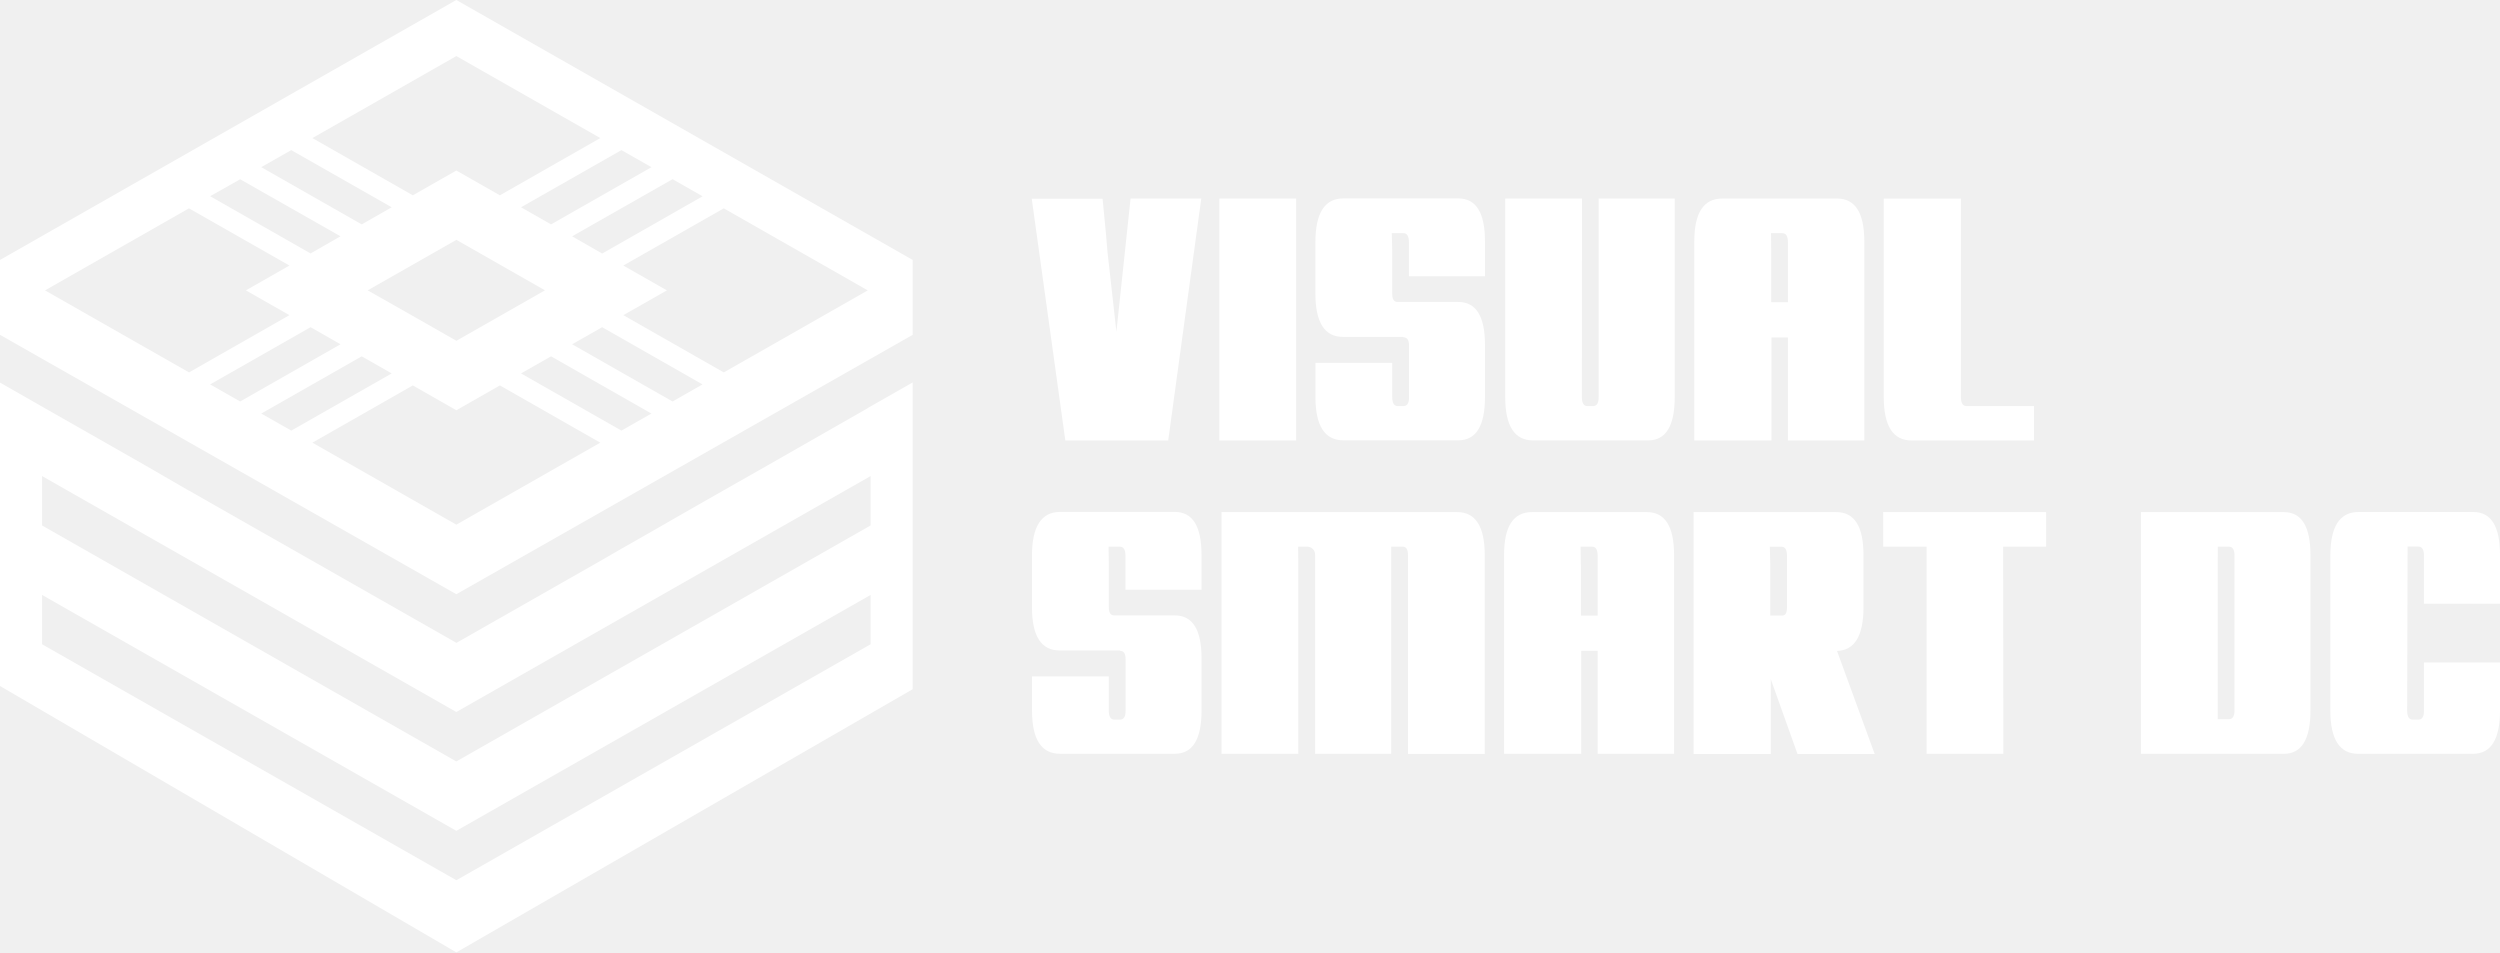
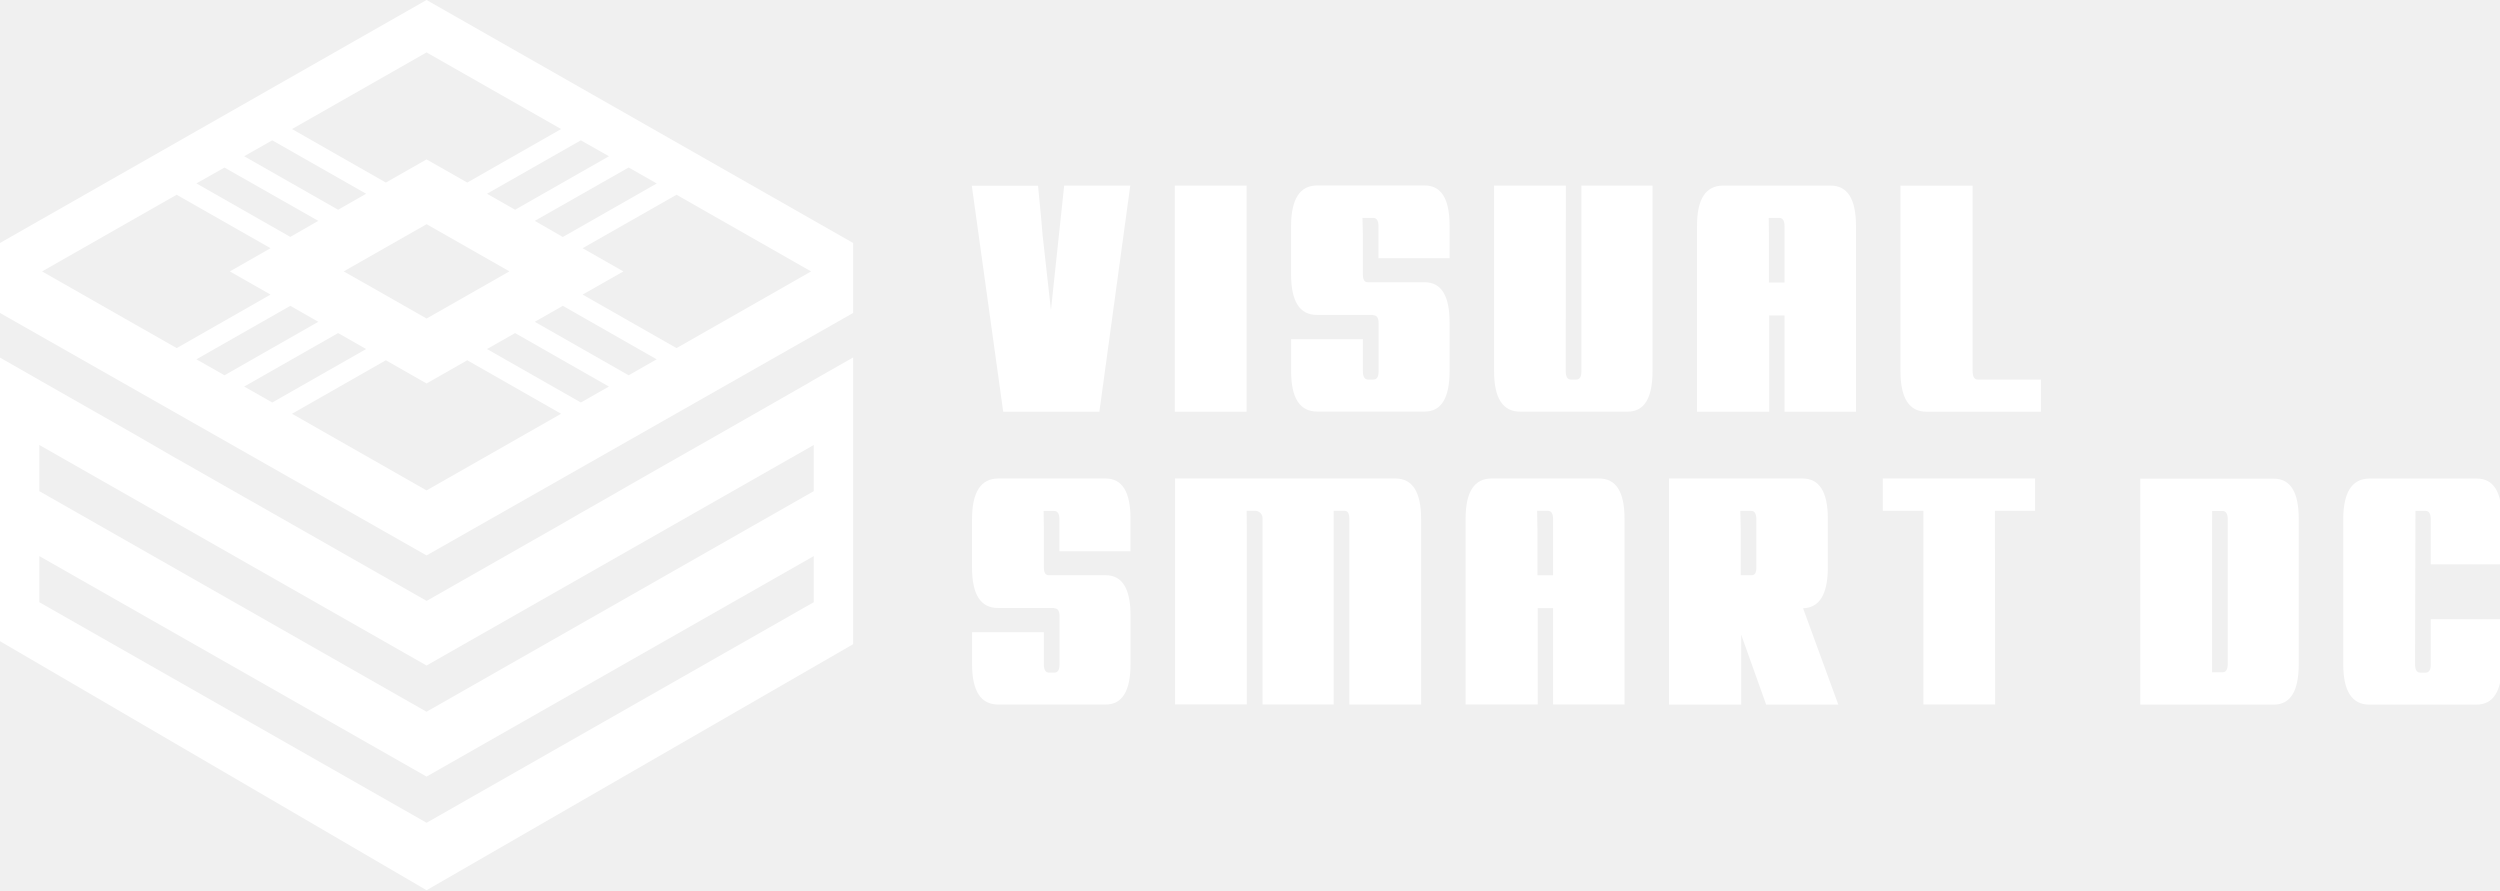
- <svg xmlns="http://www.w3.org/2000/svg" width="420" height="160" viewBox="0 0 420 160" fill="none" style="&#10;    background-color: black;&#10;">
-   <g clip-path="url(#clip0_208_885)">
-     <path d="M145.736 68.574H145.772L129.008 78.152L121.593 82.366L118.044 84.386L113.008 87.263L109.454 89.313L104.413 92.179L100.864 94.23L76.68 108.001L52.495 94.23L48.946 92.21L47.273 91.257L43.9 89.344L40.351 87.324L35.305 84.448L31.766 82.433H31.74L24.346 78.152L7.566 68.595L0 64.278V115.246L76.669 160L153.333 115.784V64.247L145.736 68.574ZM146.256 108.237L76.669 147.88L7.067 108.237V99.947L76.664 139.579L146.261 99.947L146.256 108.237ZM146.256 88.278L76.659 127.925L7.067 88.278V79.977L76.664 119.614L146.261 79.977L146.256 88.278Z" fill="white" />
-     <path d="M76.664 0L0 43.672V56.249L76.664 99.829L153.333 56.249V43.672L76.664 0ZM118.039 32.977L101.16 42.596L96.115 39.699L112.993 30.101L118.039 32.977ZM109.449 28.086L92.576 37.699L87.53 34.823L104.398 25.22L109.449 28.086ZM61.776 48.784L63.163 47.984L76.674 40.294L91.557 48.774L76.674 57.254L76.633 57.228L67.991 52.306L61.776 48.784ZM63.532 16.904L76.664 9.418L100.854 23.195L83.981 32.813L76.664 28.65L69.353 32.813L52.48 23.195L63.532 16.904ZM48.93 25.22L65.808 34.823L60.768 37.699L43.885 28.081L48.93 25.22ZM40.346 30.116L57.208 39.699L52.173 42.58L35.3 32.962L40.346 30.116ZM24.346 58.346L7.561 48.784L31.745 35.002L48.624 44.611L41.312 48.784L48.624 52.947L31.761 62.565L24.346 58.346ZM35.3 64.58L52.178 54.967L57.208 57.838L40.346 67.451L35.3 64.58ZM43.89 69.477L60.768 59.864L65.808 62.735L48.935 72.343L43.89 69.477ZM76.664 88.144L52.48 74.368L69.353 64.75L76.664 68.923L83.981 64.75L100.849 74.368L76.664 88.144ZM104.398 72.343L87.53 62.735L92.576 59.864L109.438 69.477L104.398 72.343ZM112.988 67.451L96.115 57.838L101.16 54.967L118.023 64.58L112.988 67.451ZM129.008 58.346L121.593 62.565L104.715 52.947L112.037 48.784L104.715 44.611L121.593 35.002L145.783 48.784L129.008 58.346Z" fill="white" />
-     <path d="M186.053 42.263C186.551 46.746 187.052 51.231 187.556 55.718L189.935 33.356H201.814L196.261 74.002H178.975L173.332 33.384H185.234L185.795 39.198L186.053 42.263Z" fill="white" />
-     <path d="M217.75 74.002H204.85V33.356H217.75V74.002Z" fill="white" />
-     <path d="M233.895 42.263V49.339C233.895 50.266 234.186 50.73 234.77 50.73H244.989C247.981 50.73 249.476 53.13 249.476 57.929V66.707C249.476 71.555 247.981 73.978 244.989 73.974H225.694C222.564 73.974 220.998 71.552 220.994 66.707V60.961H233.895V66.707C233.895 67.719 234.209 68.222 234.837 68.222H235.774C236.402 68.222 236.716 67.742 236.716 66.775V58.054C236.716 57.132 236.402 56.668 235.774 56.668V56.6H225.627C222.538 56.6 220.992 54.18 220.988 49.339V40.685C220.988 35.784 222.555 33.333 225.689 33.333H244.989C247.981 33.333 249.476 35.735 249.476 40.538V46.409H236.699V40.685C236.699 39.673 236.385 39.17 235.757 39.17H233.822L233.895 42.263Z" fill="white" />
-     <path d="M265.755 66.707C265.755 67.719 266.064 68.222 266.692 68.222H267.634C268.257 68.222 268.571 67.742 268.571 66.775V33.356H281.354V66.724C281.354 71.572 279.858 73.995 276.867 73.991H257.572C254.442 73.991 252.877 71.569 252.877 66.724V33.356H265.778L265.755 66.707Z" fill="white" />
-     <path d="M300.368 74.002V56.696H297.609V74.002H284.641V40.561C284.641 35.758 286.207 33.356 289.341 33.356H308.636C311.68 33.356 313.203 35.758 313.207 40.561V74.002H300.368ZM297.564 42.292V50.775H300.368V40.685C300.368 39.673 300.054 39.17 299.426 39.17H297.53L297.564 42.292Z" fill="white" />
-     <path d="M329.439 66.707C329.439 67.719 329.753 68.222 330.375 68.222H341.717V74.002H321.165C318.036 74.002 316.471 71.58 316.471 66.735V33.367H329.439V66.707Z" fill="white" />
-     <path d="M186.283 94.928V101.997C186.283 102.925 186.575 103.388 187.164 103.388H197.372C200.363 103.388 201.859 105.788 201.859 110.588V119.371C201.859 124.212 200.363 126.633 197.372 126.633H178.077C174.947 126.633 173.38 124.212 173.377 119.371V113.631H186.277V119.382C186.277 120.389 186.591 120.898 187.22 120.898H188.156C188.785 120.898 189.099 120.412 189.099 119.444V110.729C189.099 109.802 188.785 109.338 188.156 109.338V109.276H178.01C174.917 109.276 173.371 106.853 173.371 102.008V93.356C173.371 88.473 174.938 86.022 178.071 86.003H197.366C200.358 86.003 201.853 88.403 201.853 93.203V99.079H189.076V93.356C189.076 92.349 188.762 91.84 188.134 91.84H186.238L186.283 94.928Z" fill="white" />
-     <path d="M218.114 94.928V126.633H205.213V86.032H244.801C247.893 86.032 249.44 88.452 249.44 93.293V126.661H236.539V93.231C236.539 92.304 236.247 91.84 235.664 91.84H233.723V126.644H220.94V93.174C220.94 92.822 220.802 92.483 220.555 92.233C220.308 91.983 219.972 91.841 219.622 91.84H218.085L218.114 94.928Z" fill="white" />
-     <path d="M268.404 126.644V109.338H265.644V126.644H252.682V93.231C252.682 88.428 254.247 86.028 257.376 86.032H276.671C279.719 86.032 281.243 88.431 281.243 93.231V126.644H268.404ZM265.599 94.939V103.422H268.404V93.356C268.404 92.349 268.09 91.84 267.461 91.84H265.537C265.554 92.875 265.571 93.904 265.582 94.928L265.599 94.939Z" fill="white" />
-     <path d="M308.496 86.032C311.54 86.032 313.064 88.431 313.067 93.231V102.008C313.067 106.812 311.585 109.263 308.62 109.361L314.946 126.667H301.979L297.491 114.094V126.667H284.523V86.032H308.496ZM297.407 94.928V103.411H299.404C299.965 103.411 300.217 102.947 300.217 102.02V93.367C300.217 92.36 299.903 91.851 299.281 91.851H297.334L297.407 94.928Z" fill="white" />
-     <path d="M336.565 126.644H323.665V91.84H316.373V86.032H343.745V91.84H336.526L336.565 126.644Z" fill="white" />
-     <path d="M359.68 86.032H383.669C386.661 86.032 388.156 88.431 388.156 93.231V119.382C388.156 124.223 386.661 126.644 383.669 126.644H359.68V86.032ZM372.58 94.939V120.83H374.459C375.082 120.83 375.396 120.327 375.396 119.314V93.356C375.396 92.349 375.082 91.84 374.459 91.84H372.592L372.58 94.939Z" fill="white" />
-     <path d="M404.402 119.382C404.402 120.389 404.716 120.898 405.345 120.898H406.281C406.91 120.898 407.224 120.412 407.224 119.444V111.295H420.001V119.382C420.001 124.223 418.477 126.644 415.429 126.644H396.196C393.067 126.644 391.5 124.223 391.496 119.382V93.367C391.496 88.484 393.063 86.033 396.196 86.015H415.514C418.505 86.015 420.001 88.414 420.001 93.214V101.426H407.224V93.338C407.224 92.332 406.91 91.823 406.281 91.823H404.475L404.402 119.382Z" fill="white" />
+ <svg xmlns="http://www.w3.org/2000/svg" width="337" height="120" viewBox="0 0 337 120" fill="none">
+   <g clip-path="url(#clip0_243_1472)">
+     <path d="M109.302 51.431H109.329L96.756 58.614L91.195 61.775L88.533 63.29L84.756 65.447L82.091 66.985L78.31 69.134L75.648 70.673L57.51 81.001L39.371 70.673L36.709 69.157L35.454 68.442L32.925 67.008L30.263 65.493L26.479 63.336L23.825 61.825H23.805L18.259 58.614L5.675 51.446L0 48.208V86.434L57.502 120L115 86.838V48.185L109.302 51.431ZM109.692 81.178L57.502 110.91L5.3 81.178V74.96L57.498 104.684L109.696 74.96L109.692 81.178ZM109.692 66.208L57.494 95.944L5.3 66.208V59.983L57.498 89.711L109.696 59.983L109.692 66.208Z" fill="white" />
+     <path d="M57.498 0L0 32.754V42.187L57.498 74.872L115 42.187V32.754L57.498 0ZM88.529 24.733L75.87 31.947L72.086 29.774L84.745 22.576L88.529 24.733ZM82.087 21.064L69.432 28.274L65.647 26.117L78.298 18.915L82.087 21.064ZM46.332 36.588L47.373 35.988L57.506 30.22L68.668 36.58L57.506 42.94L57.475 42.921L50.993 39.23L46.332 36.588ZM47.649 12.678L57.498 7.064L75.64 17.396L62.986 24.61L57.498 21.488L52.014 24.61L39.36 17.396L47.649 12.678ZM36.698 18.915L49.356 26.117L45.576 28.274L32.913 21.061L36.698 18.915ZM30.259 22.587L42.906 29.774L39.13 31.935L26.475 24.721L30.259 22.587ZM18.259 43.759L5.671 36.588L23.809 26.252L36.468 33.458L30.984 36.588L36.468 39.71L23.821 46.924L18.259 43.759ZM26.475 48.435L39.134 41.225L42.906 43.379L30.259 50.589L26.475 48.435ZM32.917 52.108L45.576 44.898L49.356 47.051L36.702 54.257L32.917 52.108ZM57.498 66.108L39.36 55.776L52.014 48.562L57.498 51.692L62.986 48.562L75.636 55.776L57.498 66.108ZM78.298 54.257L65.647 47.051L69.432 44.898L82.079 52.108L78.298 54.257ZM84.741 50.589L72.086 43.379L75.87 41.225L88.517 48.435L84.741 50.589ZM96.756 43.759L91.195 46.924L78.536 39.71L84.028 36.588L78.536 33.458L91.195 26.252L109.337 36.588L96.756 43.759Z" fill="white" />
+     <path d="M140.541 31.697C140.914 35.06 141.29 38.423 141.668 41.788L143.452 25.017H152.362L148.197 55.502H135.232L131 25.038H139.927L140.347 29.398L140.541 31.697Z" fill="white" />
+     <path d="M168.037 55.502H158.361V25.017H168.037V55.502Z" fill="white" />
+     <path d="M183.717 31.698V37.004C183.717 37.7 183.936 38.047 184.373 38.047H192.038C194.281 38.047 195.403 39.847 195.403 43.447V50.03C195.403 53.666 194.281 55.483 192.038 55.48H177.567C175.219 55.48 174.044 53.664 174.041 50.03V45.721H183.717V50.03C183.717 50.789 183.952 51.167 184.424 51.167H185.126C185.597 51.167 185.833 50.806 185.833 50.081V43.54C185.833 42.849 185.597 42.501 185.126 42.501V42.45H177.516C175.2 42.45 174.04 40.635 174.037 37.004V30.514C174.037 26.838 175.212 25 177.562 25H192.038C194.281 25 195.403 26.801 195.403 30.404V34.807H185.82V30.514C185.82 29.755 185.585 29.377 185.113 29.377H183.662L183.717 31.698Z" fill="white" />
+     <path d="M211.061 50.03C211.061 50.789 211.292 51.167 211.764 51.167H212.47C212.937 51.167 213.173 50.806 213.173 50.081V25.017H222.76V50.043C222.76 53.679 221.638 55.496 219.395 55.493H204.923C202.576 55.493 201.402 53.676 201.402 50.043V25.017H211.078L211.061 50.03Z" fill="white" />
+     <path d="M240.555 55.502V42.522H238.486V55.502H228.76V30.421C228.76 26.818 229.935 25.017 232.285 25.017H246.756C249.039 25.017 250.182 26.818 250.185 30.421V55.502H240.555ZM238.452 31.719V38.081H240.555V30.514C240.555 29.755 240.32 29.378 239.849 29.378H238.427L238.452 31.719Z" fill="white" />
+     <path d="M265.911 50.03C265.911 50.789 266.147 51.167 266.614 51.167H275.12V55.502H259.707C257.359 55.502 256.186 53.685 256.186 50.051V25.025H265.911V50.03Z" fill="white" />
+     <path d="M140.713 71.193V76.495C140.713 77.191 140.932 77.539 141.374 77.539H149.03C151.273 77.539 152.395 79.339 152.395 82.939V89.526C152.395 93.157 151.273 94.972 149.03 94.972H134.559C132.211 94.972 131.036 93.157 131.034 89.526V85.221H140.709V89.534C140.709 90.289 140.945 90.671 141.416 90.671H142.118C142.589 90.671 142.825 90.306 142.825 89.581V83.044C142.825 82.349 142.589 82.001 142.118 82.001V81.954H134.508C132.189 81.954 131.029 80.138 131.029 76.504V70.014C131.029 66.352 132.204 64.514 134.555 64.5H149.026C151.269 64.5 152.391 66.3 152.391 69.9V74.307H142.808V70.014C142.808 69.259 142.573 68.877 142.101 68.877H140.679L140.713 71.193Z" fill="white" />
+     <path d="M168.07 71.172V94.951H158.395V64.5H188.086C190.405 64.5 191.565 66.315 191.565 69.946V94.972H181.889V69.9C181.889 69.204 181.67 68.856 181.233 68.856H179.777V94.959H170.19V69.857C170.19 69.593 170.086 69.338 169.901 69.151C169.716 68.963 169.464 68.857 169.202 68.856H168.049L168.07 71.172Z" fill="white" />
+     <path d="M209.356 94.959V81.98H207.286V94.959H197.564V69.9C197.564 66.297 198.738 64.497 201.085 64.5H215.557C217.842 64.5 218.985 66.3 218.985 69.9V94.959H209.356ZM207.253 71.181V77.543H209.356V69.993C209.356 69.238 209.12 68.856 208.649 68.856H207.206C207.219 69.632 207.232 70.404 207.24 71.172L207.253 71.181Z" fill="white" />
+     <path d="M242.964 64.5C245.247 64.5 246.39 66.3 246.392 69.9V76.483C246.392 80.085 245.28 81.923 243.056 81.997L247.802 94.976H238.076L234.71 85.547V94.976H224.984V64.5H242.964ZM234.647 71.172V77.535H236.145C236.565 77.535 236.755 77.187 236.755 76.491V70.001C236.755 69.246 236.519 68.865 236.052 68.865H234.593L234.647 71.172Z" fill="white" />
+     <path d="M268.945 94.959H259.27V68.856H253.801V64.5H274.33V68.856H268.916L268.945 94.959Z" fill="white" />
+     <path d="M288.512 64.524H306.504C308.747 64.524 309.869 66.324 309.869 69.923V89.537C309.869 93.168 308.747 94.983 306.504 94.983H288.512V64.524ZM298.187 71.204V90.623H299.596C300.063 90.623 300.299 90.245 300.299 89.486V70.017C300.299 69.262 300.063 68.88 299.596 68.88H298.196L298.187 71.204Z" fill="white" />
+     <path d="M325.549 89.537C325.549 90.292 325.784 90.674 326.256 90.674H326.958C327.429 90.674 327.665 90.309 327.665 89.583V83.471H337.248V89.537C337.248 93.168 336.105 94.983 333.819 94.983H319.394C317.047 94.983 315.872 93.168 315.869 89.537V70.025C315.869 66.363 317.044 64.525 319.394 64.511H333.882C336.126 64.511 337.248 66.311 337.248 69.911V76.07H327.665V70.004C327.665 69.249 327.429 68.867 326.958 68.867H325.603L325.549 89.537Z" fill="white" />
  </g>
  <defs>
-     <clipPath id="clip0_208_885">
-       <rect width="420" height="160" fill="white" />
+     <clipPath id="clip0_243_1472">
+       <rect width="337" height="120" fill="white" />
    </clipPath>
  </defs>
</svg>
